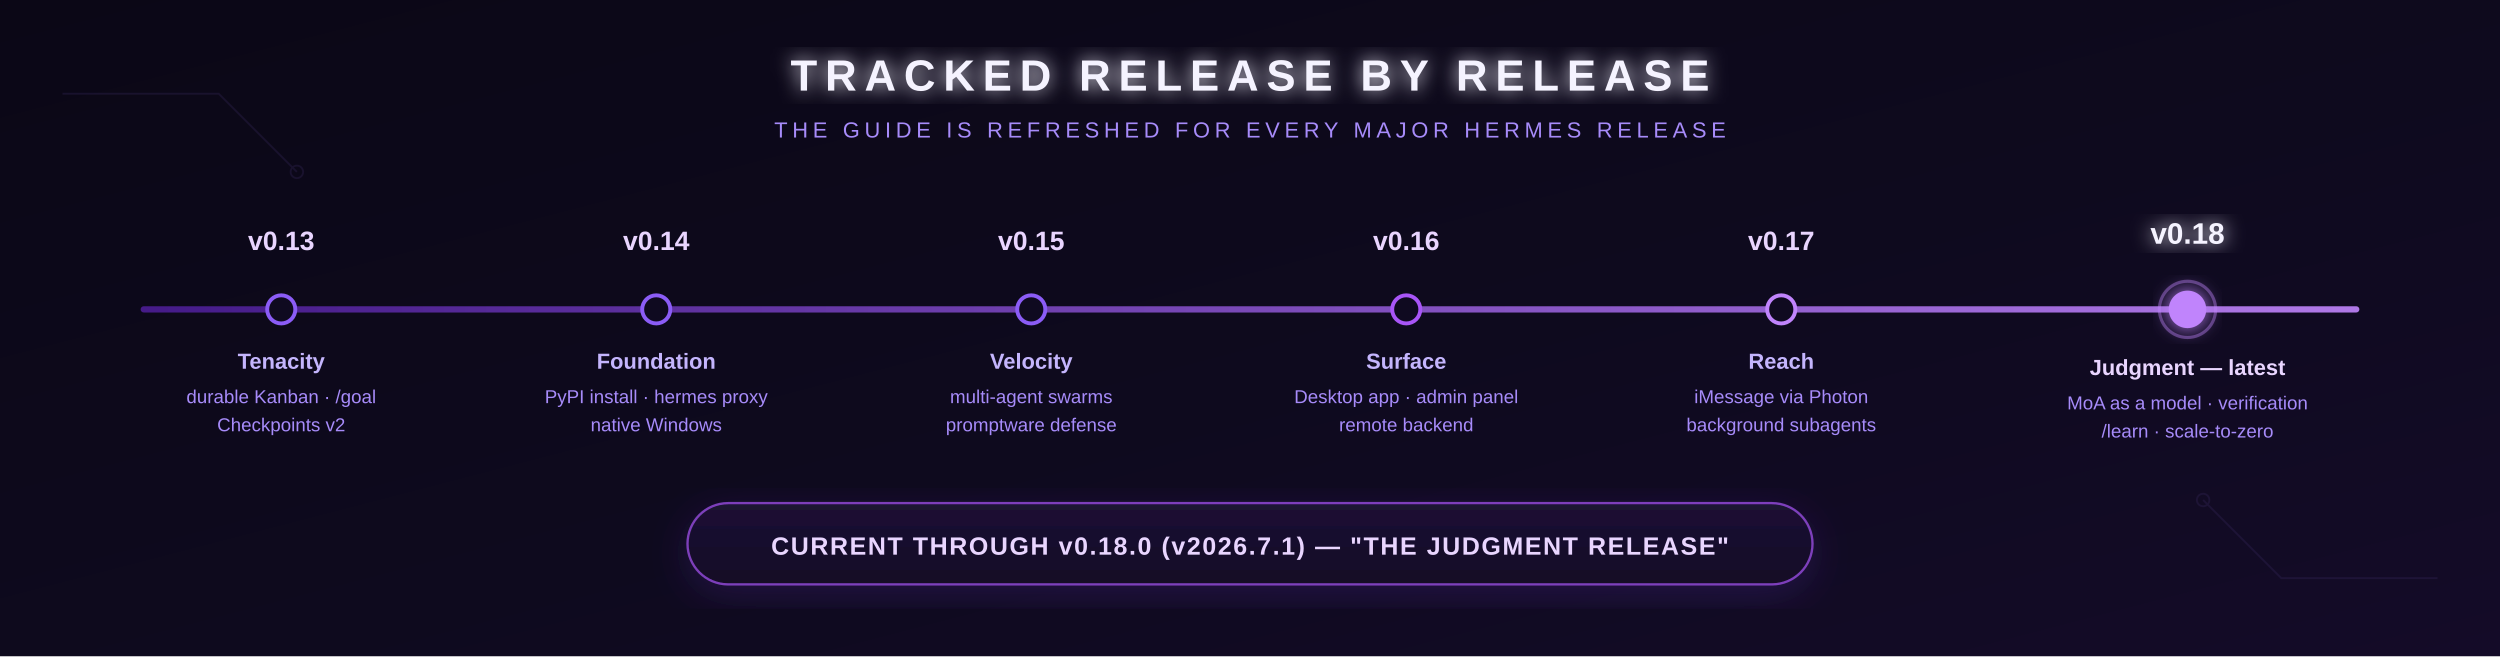
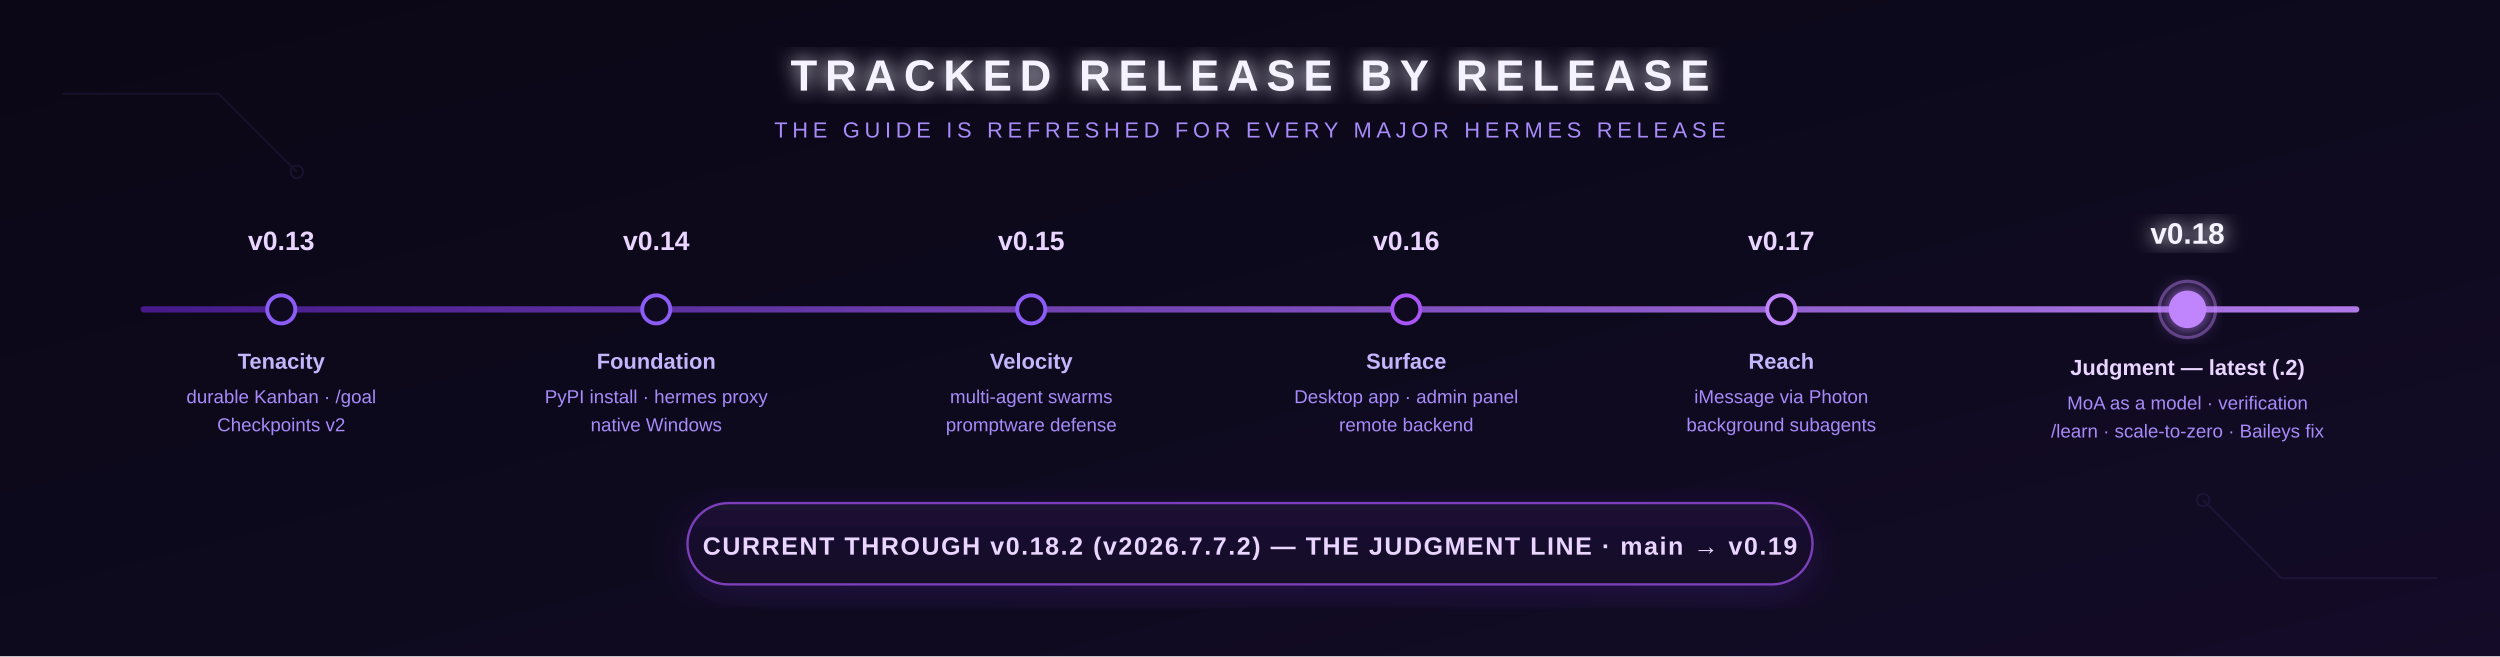
<svg xmlns="http://www.w3.org/2000/svg" width="1600" height="420" viewBox="0 0 1600 420" font-family="'Segoe UI','Helvetica Neue',Arial,sans-serif">
  <defs>
    <linearGradient id="bg" x1="0" y1="0" x2="1" y2="1">
      <stop offset="0" stop-color="#0b0716" />
      <stop offset="0.55" stop-color="#0e0a1e" />
      <stop offset="1" stop-color="#140b28" />
    </linearGradient>
    <linearGradient id="cardTop" x1="0" y1="0" x2="0" y2="1">
      <stop offset="0" stop-color="#1c1234" />
      <stop offset="1" stop-color="#130c26" />
    </linearGradient>
    <linearGradient id="rail" x1="0" y1="0" x2="1" y2="0">
      <stop offset="0" stop-color="#4c1d95" />
      <stop offset="1" stop-color="#c084fc" />
    </linearGradient>
    <linearGradient id="accent" x1="0" y1="0" x2="1" y2="0">
      <stop offset="0" stop-color="#7c3aed" />
      <stop offset="1" stop-color="#c084fc" />
    </linearGradient>
    <filter id="glow" x="-40%" y="-40%" width="180%" height="180%">
      <feGaussianBlur stdDeviation="6" result="b" />
      <feMerge>
        <feMergeNode in="b" />
        <feMergeNode in="SourceGraphic" />
      </feMerge>
    </filter>
    <filter id="soft" x="-30%" y="-30%" width="160%" height="160%">
      <feDropShadow dx="0" dy="6" stdDeviation="12" flood-color="#7c3aed" flood-opacity="0.18" />
    </filter>
  </defs>
  <rect width="1600" height="420" fill="url(#bg)" />
  <g stroke="#3b2a63" stroke-width="1.2" opacity="0.28" fill="none">
    <path d="M40 60 H140 L190 110" />
    <circle cx="190" cy="110" r="4" />
    <path d="M1560 370 H1460 L1410 320" />
    <circle cx="1410" cy="320" r="4" />
  </g>
  <text x="800" y="58" text-anchor="middle" fill="#f5f3ff" font-size="28" font-weight="700" letter-spacing="5" filter="url(#glow)">TRACKED RELEASE BY RELEASE</text>
  <text x="800" y="88" text-anchor="middle" fill="#a78bfa" font-size="14" letter-spacing="3">THE GUIDE IS REFRESHED FOR EVERY MAJOR HERMES RELEASE</text>
  <rect x="90" y="196" width="1420" height="4" rx="2" fill="url(#rail)" opacity="0.9" />
  <g text-anchor="middle">
    <circle cx="180" cy="198" r="9" fill="#0f0a20" stroke="#8b5cf6" stroke-width="2.5" />
    <text x="180" y="160" fill="#e9d5ff" font-size="17" font-weight="700">v0.13</text>
    <text x="180" y="236" fill="#c4b5fd" font-size="14" font-weight="600">Tenacity</text>
    <text x="180" y="258" fill="#a78bfa" font-size="12">durable Kanban · /goal</text>
    <text x="180" y="276" fill="#a78bfa" font-size="12">Checkpoints v2</text>
    <circle cx="420" cy="198" r="9" fill="#0f0a20" stroke="#8b5cf6" stroke-width="2.5" />
    <text x="420" y="160" fill="#e9d5ff" font-size="17" font-weight="700">v0.14</text>
    <text x="420" y="236" fill="#c4b5fd" font-size="14" font-weight="600">Foundation</text>
    <text x="420" y="258" fill="#a78bfa" font-size="12">PyPI install · hermes proxy</text>
    <text x="420" y="276" fill="#a78bfa" font-size="12">native Windows</text>
    <circle cx="660" cy="198" r="9" fill="#0f0a20" stroke="#8b5cf6" stroke-width="2.5" />
    <text x="660" y="160" fill="#e9d5ff" font-size="17" font-weight="700">v0.15</text>
    <text x="660" y="236" fill="#c4b5fd" font-size="14" font-weight="600">Velocity</text>
    <text x="660" y="258" fill="#a78bfa" font-size="12">multi-agent swarms</text>
    <text x="660" y="276" fill="#a78bfa" font-size="12">promptware defense</text>
    <circle cx="900" cy="198" r="9" fill="#0f0a20" stroke="#a855f7" stroke-width="2.5" />
    <text x="900" y="160" fill="#e9d5ff" font-size="17" font-weight="700">v0.16</text>
    <text x="900" y="236" fill="#c4b5fd" font-size="14" font-weight="600">Surface</text>
    <text x="900" y="258" fill="#a78bfa" font-size="12">Desktop app · admin panel</text>
    <text x="900" y="276" fill="#a78bfa" font-size="12">remote backend</text>
    <circle cx="1140" cy="198" r="9" fill="#0f0a20" stroke="#c084fc" stroke-width="2.5" />
    <text x="1140" y="160" fill="#e9d5ff" font-size="17" font-weight="700">v0.17</text>
    <text x="1140" y="236" fill="#c4b5fd" font-size="14" font-weight="600">Reach</text>
    <text x="1140" y="258" fill="#a78bfa" font-size="12">iMessage via Photon</text>
    <text x="1140" y="276" fill="#a78bfa" font-size="12">background subagents</text>
    <circle cx="1400" cy="198" r="12" fill="#c084fc" filter="url(#glow)" />
    <circle cx="1400" cy="198" r="18" fill="none" stroke="#c084fc" stroke-opacity="0.4" stroke-width="2" />
    <text x="1400" y="156" fill="#f5f3ff" font-size="19" font-weight="800" filter="url(#glow)">v0.18</text>
-     <text x="1400" y="240" fill="#e9d5ff" font-size="14" font-weight="700">Judgment — latest</text>
+     <text x="1400" y="240" fill="#e9d5ff" font-size="14" font-weight="700">Judgment — latest (.2)</text>
    <text x="1400" y="262" fill="#a78bfa" font-size="12">MoA as a model · verification</text>
-     <text x="1400" y="280" fill="#a78bfa" font-size="12">/learn · scale-to-zero</text>
+     <text x="1400" y="280" fill="#a78bfa" font-size="12">/learn · scale-to-zero · Baileys fix</text>
  </g>
  <g filter="url(#soft)">
    <rect x="440" y="322" width="720" height="52" rx="26" fill="url(#cardTop)" stroke="#a855f7" stroke-opacity="0.7" stroke-width="1.5" />
  </g>
-   <text x="800" y="355" text-anchor="middle" fill="#e9d5ff" font-size="16" font-weight="700" letter-spacing="1">CURRENT THROUGH v0.18.0 (v2026.7.1) — "THE JUDGMENT RELEASE"</text>
+   <text x="800" y="355" text-anchor="middle" fill="#e9d5ff" font-size="16" font-weight="700" letter-spacing="1">CURRENT THROUGH v0.18.2 (v2026.7.7.2) — THE JUDGMENT LINE · main → v0.19</text>
</svg>
